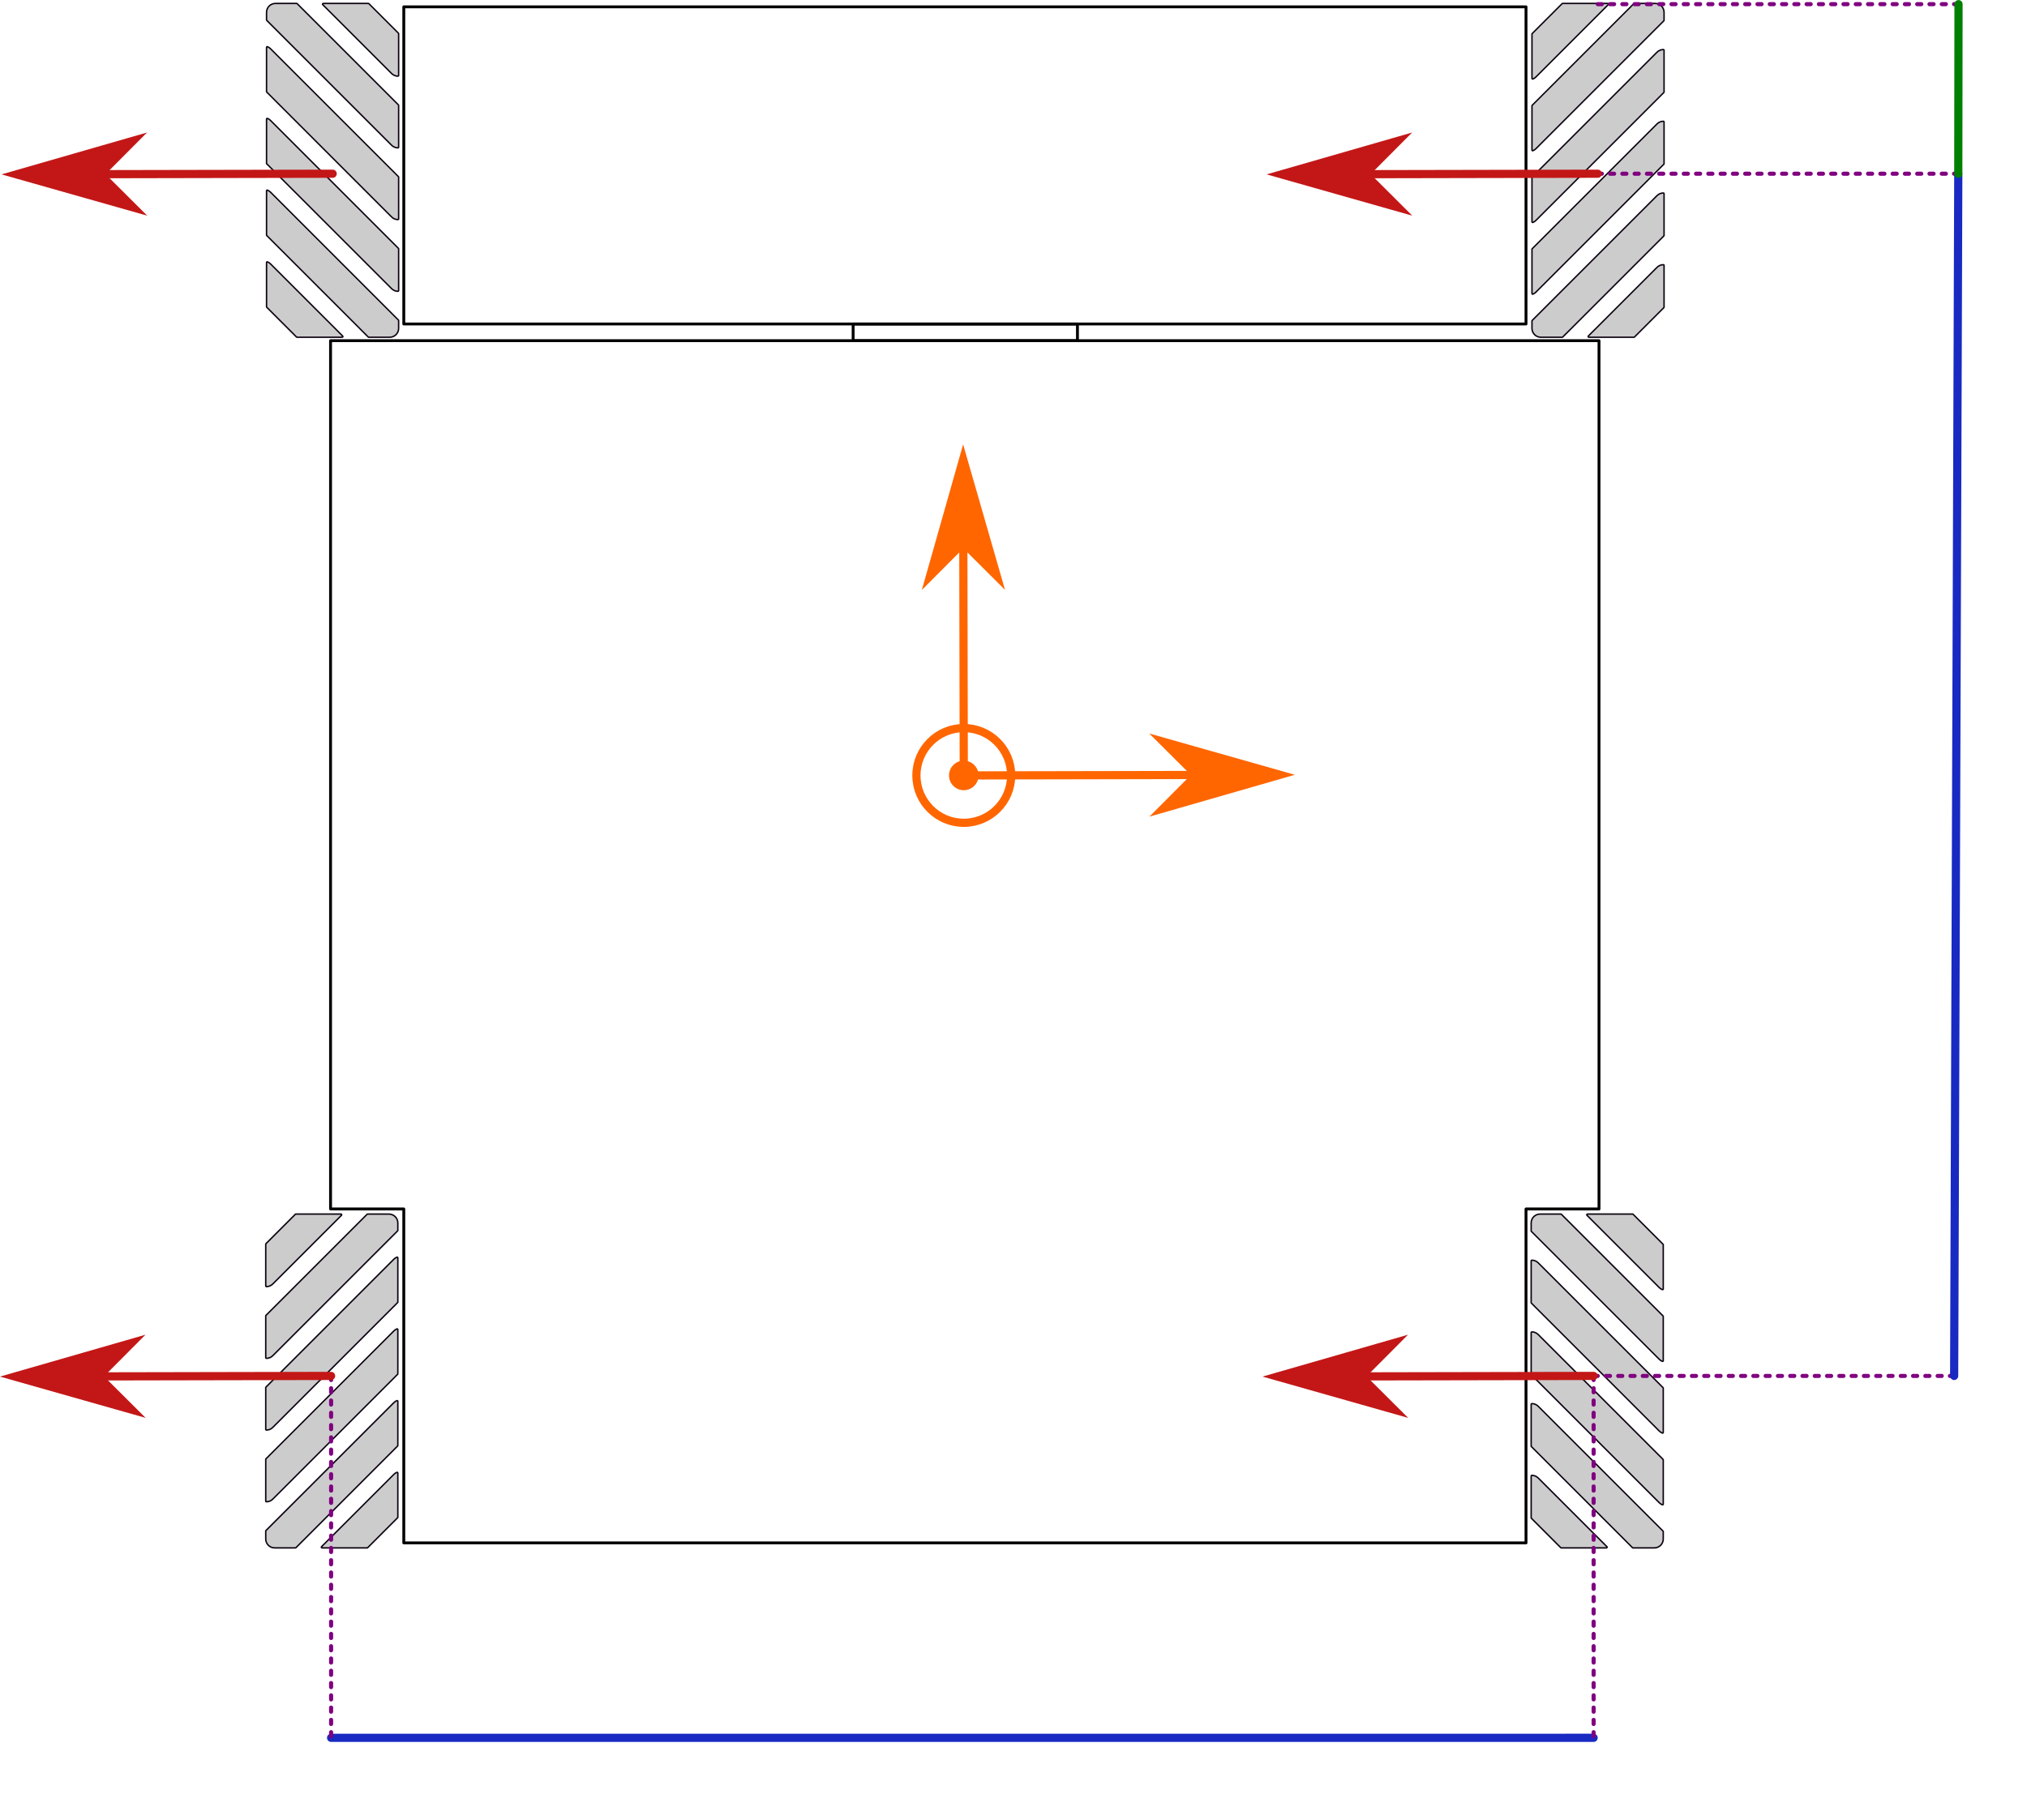
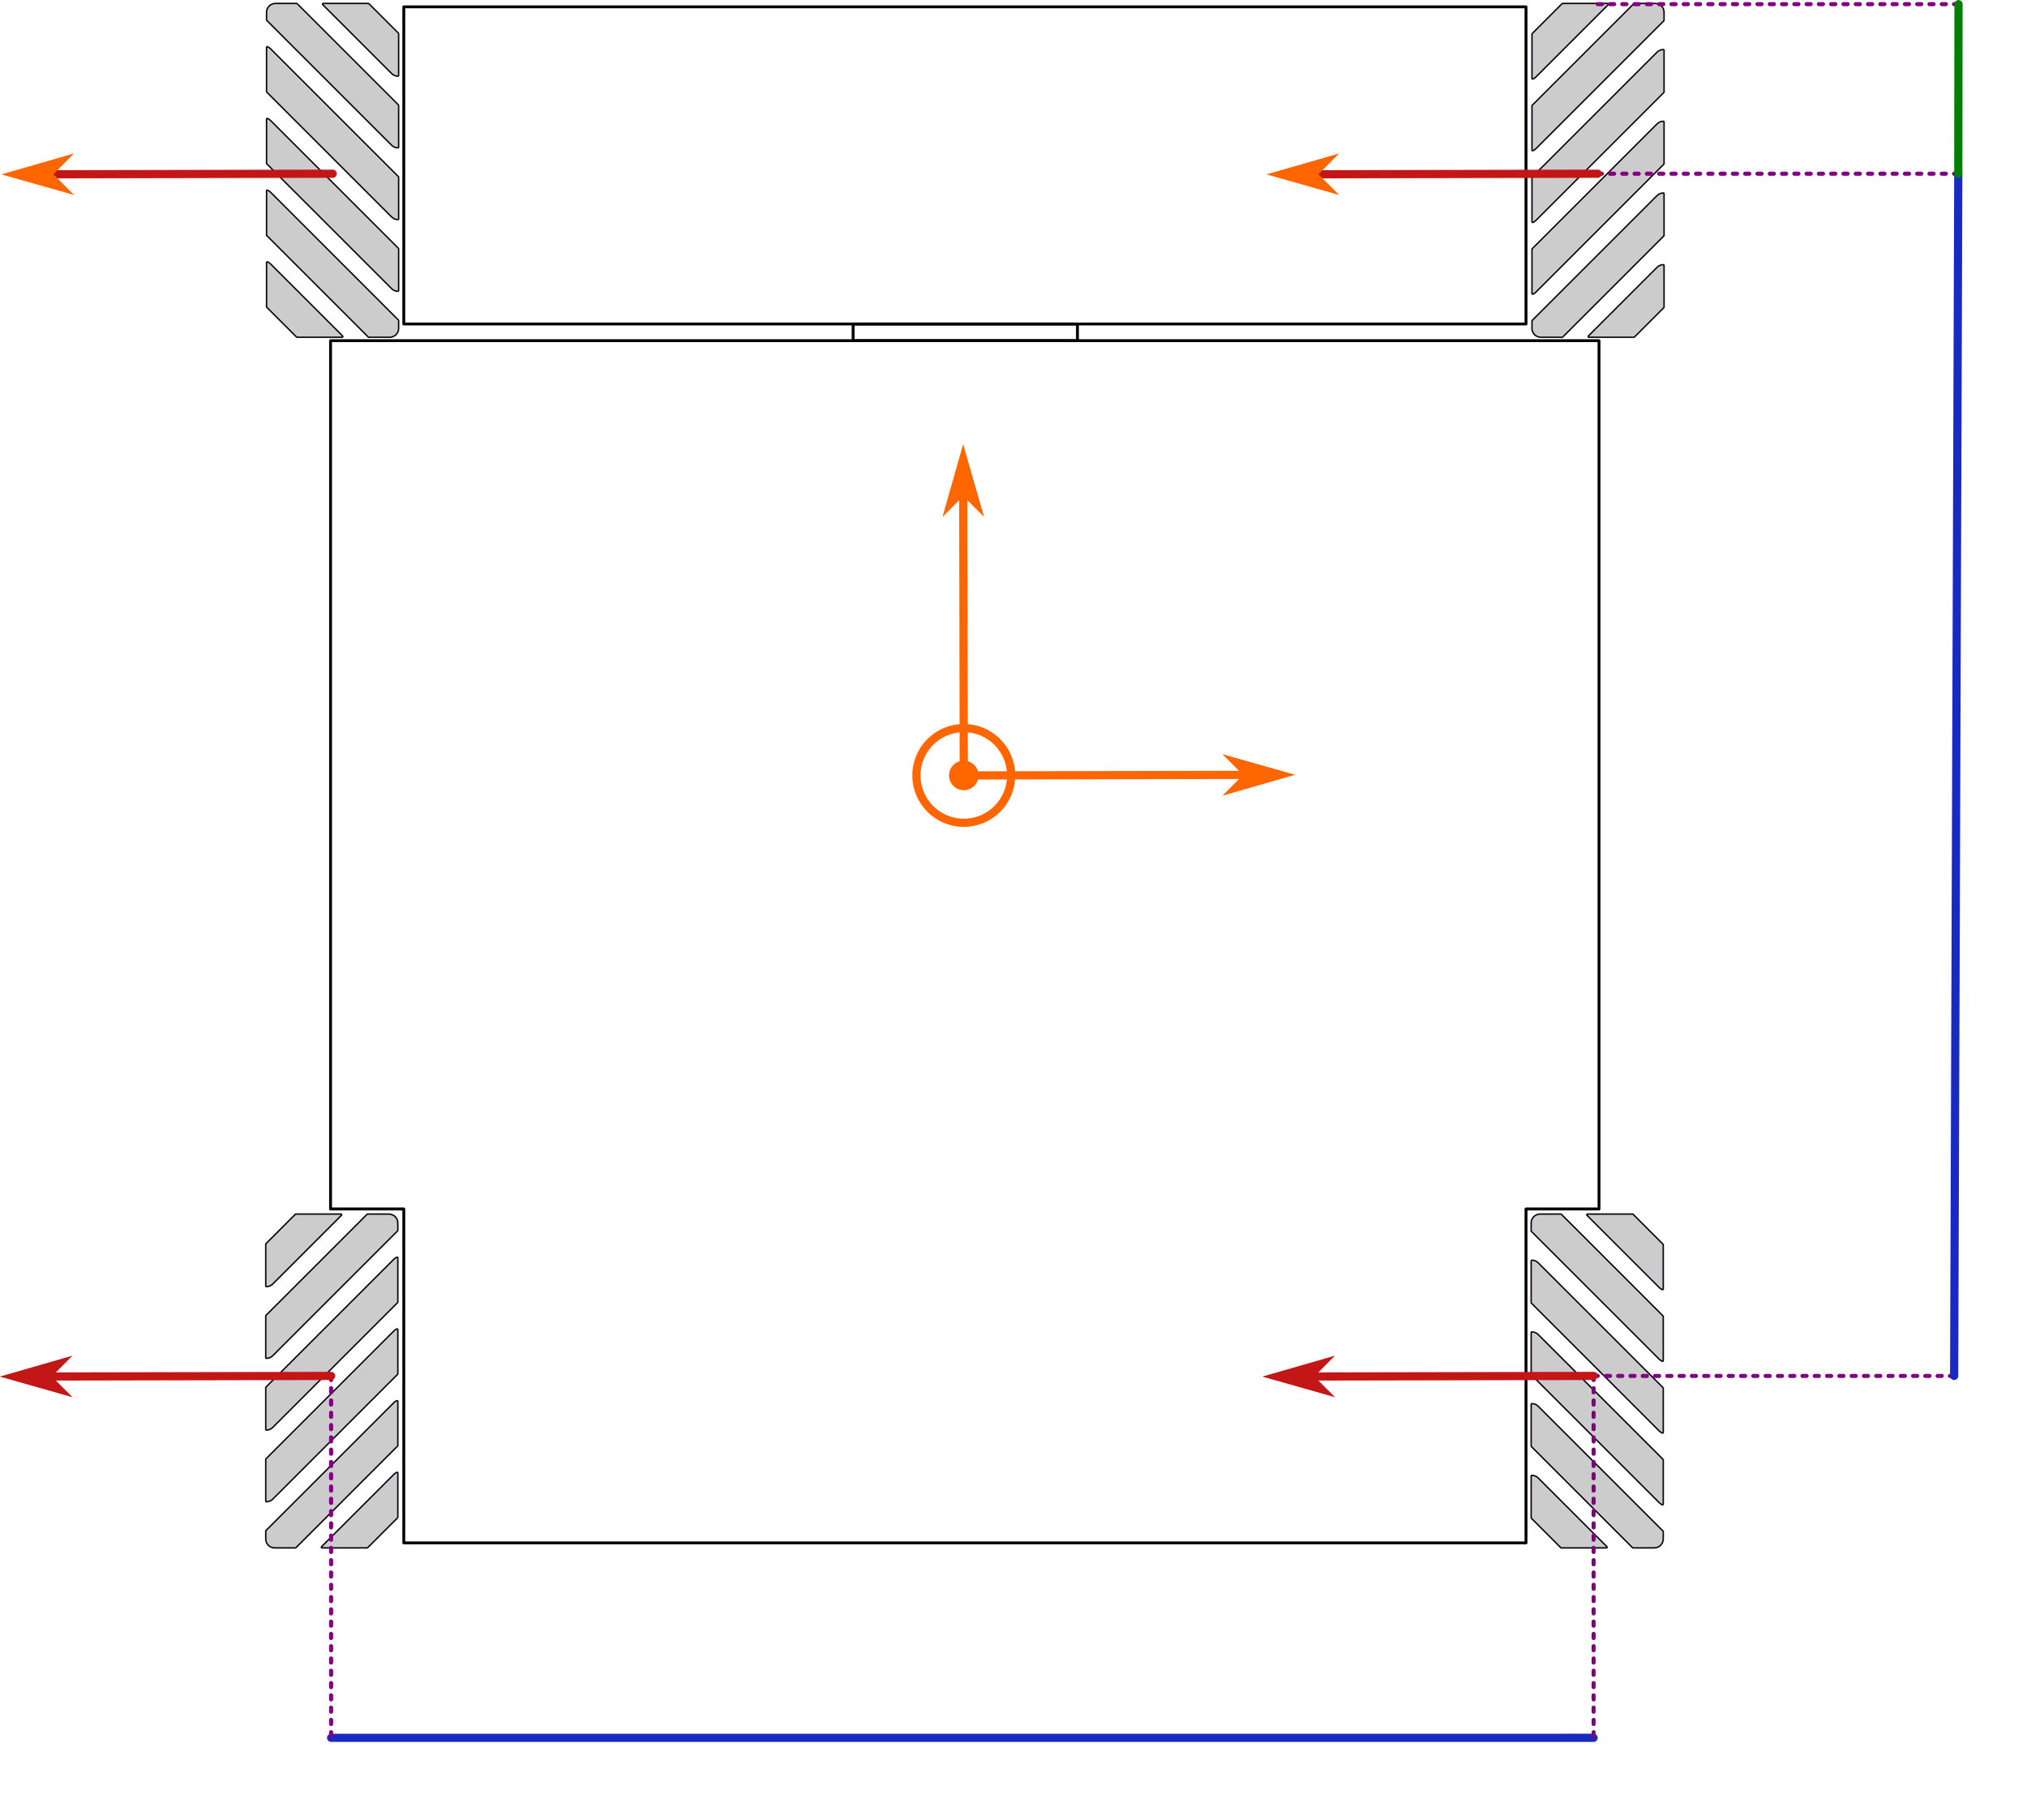
<svg xmlns="http://www.w3.org/2000/svg" version="1.1" id="svg2" xml:space="preserve" width="4949.628" height="4443.875" viewBox="0 0 4949.628 4443.875">
  <defs id="defs6">
+     <marker style="overflow:visible" id="marker5163" refX="0" refY="0" orient="auto">
+       <path transform="matrix(0.4,0,0,0.4,4,0)" style="fill:#ff6600;fill-opacity:1;fill-rule:evenodd;stroke:#ff6600;stroke-width:1pt;stroke-opacity:1" d="M 0,0 5,-5 -12.5,0 5,5 Z" id="path5161" />
+     </marker>
+     <marker style="overflow:visible" id="marker5039" refX="0" refY="0" orient="auto">
+       <path transform="matrix(0.4,0,0,0.4,4,0)" style="fill:#ff6600;fill-opacity:1;fill-rule:evenodd;stroke:#ff6600;stroke-width:1pt;stroke-opacity:1" d="M 0,0 5,-5 -12.5,0 5,5 Z" id="path5037" />
+     </marker>
+     <marker style="overflow:visible" id="marker4921" refX="0" refY="0" orient="auto">
+       <path transform="matrix(0.4,0,0,0.4,4,0)" style="fill:#c31717;fill-opacity:1;fill-rule:evenodd;stroke:#c31717;stroke-width:1pt;stroke-opacity:1" d="M 0,0 5,-5 -12.5,0 5,5 Z" id="path4919" />
+     </marker>
+     <marker style="overflow:visible" id="marker4809" refX="0" refY="0" orient="auto">
+       <path transform="matrix(0.4,0,0,0.4,4,0)" style="fill:#c31717;fill-opacity:1;fill-rule:evenodd;stroke:#c31717;stroke-width:1pt;stroke-opacity:1" d="M 0,0 5,-5 -12.5,0 5,5 Z" id="path4807" />
+     </marker>
    <marker orient="auto" refY="0" refX="0" id="DiamondLstart" style="overflow:visible">
      <path id="path29030" d="M 0,-7.071 -7.071,0 0,7.071 7.071,0 Z" style="fill:#ff0000;fill-opacity:1;fill-rule:evenodd;stroke:#c31717;stroke-width:1pt;stroke-opacity:1" transform="matrix(0.8,0,0,0.8,5.6,0)" />
    </marker>
    <marker orient="auto" refY="0" refX="0" id="marker32734" style="overflow:visible">
-       <path id="path32732" d="M 0,0 5,-5 -12.5,0 5,5 Z" style="fill:#ff0000;fill-opacity:1;fill-rule:evenodd;stroke:#c31717;stroke-width:1pt;stroke-opacity:1" transform="matrix(0.4,0,0,0.4,4,0)" />
+       <path id="path32732" d="M 0,0 5,-5 -12.5,0 5,5 Z" style="fill:#ff6600;fill-opacity:1;fill-rule:evenodd;stroke:#ff6600;stroke-width:1pt;stroke-opacity:1" transform="matrix(0.4,0,0,0.4,4,0)" />
    </marker>
    <marker orient="auto" refY="0" refX="0" id="marker32682" style="overflow:visible">
      <path id="path32680" d="M 0,0 5,-5 -12.5,0 5,5 Z" style="fill:#ff0000;fill-opacity:1;fill-rule:evenodd;stroke:#c31717;stroke-width:1pt;stroke-opacity:1" transform="matrix(0.8,0,0,0.8,10,0)" />
    </marker>
    <marker orient="auto" refY="0" refX="0" id="Arrow2Lend" style="overflow:visible">
      <path id="path28963" style="fill:#0d0211;fill-opacity:1;fill-rule:evenodd;stroke:#0d0211;stroke-width:0.625;stroke-linejoin:round;stroke-opacity:1" d="M 8.719,4.034 -2.207,0.016 8.719,-4.002 c -1.745,2.372 -1.735,5.617 -6e-7,8.035 z" transform="matrix(-1.1,0,0,-1.1,-1.1,0)" />
    </marker>
    <marker orient="auto" refY="0" refX="0" id="Arrow1Mstart" style="overflow:visible">
-       <path id="path28948" d="M 0,0 5,-5 -12.5,0 5,5 Z" style="fill:#0d0211;fill-opacity:1;fill-rule:evenodd;stroke:#0d0211;stroke-width:1pt;stroke-opacity:1" transform="matrix(0.4,0,0,0.4,4,0)" />
+       <path id="path28948" d="M 0,0 5,-5 -12.5,0 5,5 Z" style="fill:#ff6600;fill-opacity:1;fill-rule:evenodd;stroke:#ff6600;stroke-width:1pt;stroke-opacity:1" transform="matrix(0.4,0,0,0.4,4,0)" />
    </marker>
    <marker orient="auto" refY="0" refX="0" id="Arrow1Mend" style="overflow:visible">
      <path id="path28951" d="M 0,0 5,-5 -12.5,0 5,5 Z" style="fill:#0d0211;fill-opacity:1;fill-rule:evenodd;stroke:#0d0211;stroke-width:1pt;stroke-opacity:1" transform="matrix(-0.4,0,0,-0.4,-4,0)" />
    </marker>
    <marker orient="auto" refY="0" refX="0" id="Arrow1Lstart" style="overflow:visible">
      <path id="path28942" d="M 0,0 5,-5 -12.5,0 5,5 Z" style="fill:#c31717;fill-opacity:1;fill-rule:evenodd;stroke:#c31717;stroke-width:1pt;stroke-opacity:1" transform="matrix(0.8,0,0,0.8,10,0)" />
    </marker>
    <marker orient="auto" refY="0" refX="0" id="Arrow1Lstart-0" style="overflow:visible">
      <path id="path28942-9" d="M 0,0 5,-5 -12.5,0 5,5 Z" style="fill:#ff0000;fill-opacity:1;fill-rule:evenodd;stroke:#c31717;stroke-width:1pt;stroke-opacity:1" transform="matrix(0.8,0,0,0.8,10,0)" />
    </marker>
    <marker orient="auto" refY="0" refX="0" id="Arrow1Lstart-8" style="overflow:visible">
      <path id="path28942-3" d="M 0,0 5,-5 -12.5,0 5,5 Z" style="fill:#c31717;fill-opacity:1;fill-rule:evenodd;stroke:#c31717;stroke-width:1pt;stroke-opacity:1" transform="matrix(0.8,0,0,0.8,10,0)" />
    </marker>
    <marker orient="auto" refY="0" refX="0" id="Arrow1Lstart-3" style="overflow:visible">
      <path id="path28942-7" d="M 0,0 5,-5 -12.5,0 5,5 Z" style="fill:#c31717;fill-opacity:1;fill-rule:evenodd;stroke:#c31717;stroke-width:1pt;stroke-opacity:1" transform="matrix(0.8,0,0,0.8,10,0)" />
    </marker>
    <marker orient="auto" refY="0" refX="0" id="Arrow1Lstart-7" style="overflow:visible">
      <path id="path28942-1" d="M 0,0 5,-5 -12.5,0 5,5 Z" style="fill:#c31717;fill-opacity:1;fill-rule:evenodd;stroke:#c31717;stroke-width:1pt;stroke-opacity:1" transform="matrix(0.8,0,0,0.8,10,0)" />
    </marker>
    <marker orient="auto" refY="0" refX="0" id="Arrow1Lstart-3-6" style="overflow:visible">
      <path id="path28942-7-3" d="M 0,0 5,-5 -12.5,0 5,5 Z" style="fill:#ff6600;fill-opacity:1;fill-rule:evenodd;stroke:#ff6600;stroke-width:1pt;stroke-opacity:1" transform="matrix(0.8,0,0,0.8,10,0)" />
    </marker>
    <marker orient="auto" refY="0" refX="0" id="Arrow1Lstart-3-6-5" style="overflow:visible">
      <path id="path28942-7-3-4" d="M 0,0 5,-5 -12.5,0 5,5 Z" style="fill:#ff6600;fill-opacity:1;fill-rule:evenodd;stroke:#ff6600;stroke-width:1pt;stroke-opacity:1" transform="matrix(0.8,0,0,0.8,10,0)" />
    </marker>
  </defs>
  <g id="layer2" transform="translate(654.1356,-308.9513)">
    <rect style="opacity:1;fill:none;fill-opacity:0.995;stroke:#000000;stroke-width:7;stroke-linecap:round;stroke-linejoin:round;stroke-miterlimit:4;stroke-dasharray:none;stroke-dashoffset:0;stroke-opacity:1;paint-order:stroke fill markers" id="rect28754" width="2740.276" height="774.577" x="331.864" y="325.631" />
    <rect style="opacity:1;fill:none;fill-opacity:0.995;stroke:#000000;stroke-width:7;stroke-linecap:round;stroke-linejoin:round;stroke-miterlimit:4;stroke-dasharray:none;stroke-dashoffset:0;stroke-opacity:1;paint-order:stroke fill markers" id="rect28758" width="547.751" height="40.724" x="1429.088" y="1100.26" />
    <path style="opacity:1;fill:none;fill-opacity:0.995;stroke:#000000;stroke-width:7;stroke-linecap:round;stroke-linejoin:round;stroke-miterlimit:4;stroke-dasharray:none;stroke-dashoffset:0;stroke-opacity:1;paint-order:stroke fill markers" d="m 153.027,1140.984 v 2120.453 h 178.836 v 815.557 H 3072.141 v -815.557 h 178.244 V 1140.984 Z" id="rect28760" />
    <path style="opacity:1;fill:#cccccc;fill-opacity:1;stroke:#0d0211;stroke-width:7;stroke-linecap:round;stroke-linejoin:round;stroke-miterlimit:4;stroke-dasharray:none;stroke-dashoffset:0;stroke-opacity:1;paint-order:stroke fill markers" d="m 18.471,319.094 c -11.08,0 -20,8.92 -20,20 v 18.424 L 303.367,662.414 c 3.917,3.917 9.03,5.877 14.143,5.877 V 566.396 L 70.207,319.094 Z m 116.723,0 168.174,168.174 c 3.917,3.917 9.03,5.877 14.143,5.877 V 391.25 L 245.354,319.094 Z M -1.529,424.695 v 107.967 L 303.367,837.561 c 3.917,3.917 9.03,5.877 14.143,5.877 V 741.543 L 5.051,429.082 c -1.947,-1.947 -4.189,-3.408 -6.58,-4.387 z m 0,175.146 V 707.809 L 303.367,1012.705 c 3.917,3.917 9.03,5.877 14.143,5.877 V 916.688 L 5.051,604.229 c -1.947,-1.947 -4.189,-3.408 -6.58,-4.387 z m 0,175.145 V 882.955 L 246.361,1130.846 h 51.148 c 11.08,0 20,-8.92 20,-20 V 1091.834 L 5.051,779.375 c -1.947,-1.947 -4.189,-3.409 -6.58,-4.389 z m 0,175.146 v 107.967 l 72.746,72.746 H 181.377 L 5.051,954.52 c -1.947,-1.947 -4.189,-3.408 -6.58,-4.387 z" id="rect28788" />
    <path style="opacity:1;fill:#cccccc;fill-opacity:1;stroke:#0d0211;stroke-width:7;stroke-linecap:round;stroke-linejoin:round;stroke-miterlimit:4;stroke-dasharray:none;stroke-dashoffset:0;stroke-opacity:1;paint-order:stroke fill markers" d="m 3161.57,319.094 -73.117,73.117 v 107.969 c 2.39,-0.979 4.633,-2.442 6.58,-4.389 l 176.697,-176.697 z m 175.149,0 -248.266,248.264 v 107.969 c 2.39,-0.979 4.633,-2.442 6.58,-4.389 l 312.459,-312.457 v -19.387 c 0,-11.08 -8.92,-20 -20,-20 z m 70.773,112.637 c -5.112,0 -10.223,1.958 -14.141,5.875 L 3088.453,742.502 V 850.471 c 2.39,-0.979 4.633,-2.442 6.58,-4.389 L 3407.492,533.625 Z m 0,175.145 c -5.112,0 -10.223,1.96 -14.141,5.877 l -304.899,304.896 v 107.969 c 2.39,-0.979 4.633,-2.442 6.58,-4.389 l 312.459,-312.457 z m 0,175.146 c -5.112,0 -10.223,1.96 -14.141,5.877 l -304.899,304.896 v 18.051 c 0,11.08 8.92,20 20,20 h 52.109 l 246.93,-246.93 z m 0,175.146 c -5.112,0 -10.223,1.958 -14.141,5.875 l -167.803,167.803 h 110.16 l 71.783,-71.783 z" id="rect28788-4" />
    <path style="opacity:1;fill:#cccccc;fill-opacity:1;stroke:#0d0211;stroke-width:7;stroke-linecap:round;stroke-linejoin:round;stroke-miterlimit:4;stroke-dasharray:none;stroke-dashoffset:0;stroke-opacity:1;paint-order:stroke fill markers" d="m 68.297,3275.682 -71.785,71.785 v 101.893 c 5.113,5e-4 10.225,-1.957 14.143,-5.875 L 178.457,3275.682 Z m 175.145,0 -246.93,246.93 v 101.893 c 5.113,5e-4 10.225,-1.957 14.143,-5.875 L 315.553,3313.731 v -18.049 c 0,-11.08 -8.92,-20 -20,-20 z m 72.111,105.229 c -2.391,0.98 -4.635,2.441 -6.582,4.389 l -312.459,312.459 v 101.893 c 5.113,5e-4 10.225,-1.957 14.143,-5.875 L 315.553,3488.877 Z m 0,175.146 c -2.391,0.98 -4.635,2.441 -6.582,4.389 l -312.459,312.459 v 101.893 c 5.113,5e-4 10.225,-1.957 14.143,-5.875 L 315.553,3664.021 Z m 0,175.145 c -2.391,0.979 -4.635,2.441 -6.582,4.389 l -312.459,312.459 v 19.385 c 0,11.08 8.92,20 20,20 h 50.775 L 315.553,3839.168 Z m 0,175.147 c -2.391,0.98 -4.635,2.441 -6.582,4.389 l -176.697,176.697 h 110.16 l 73.119,-73.119 z" id="rect28788-7" />
    <path style="opacity:1;fill:#cccccc;fill-opacity:1;stroke:#0d0211;stroke-width:7;stroke-linecap:round;stroke-linejoin:round;stroke-miterlimit:4;stroke-dasharray:none;stroke-dashoffset:0;stroke-opacity:1;paint-order:stroke fill markers" d="m 3106.496,3275.682 c -11.08,0 -20,8.92 -20,20 v 19.385 l 312.459,312.459 c 1.947,1.947 4.19,3.407 6.58,4.387 v -107.967 l -248.264,-248.264 z m 115.762,0 176.697,176.699 c 1.947,1.947 4.19,3.407 6.58,4.387 v -107.967 l -73.119,-73.119 z m -135.762,112.637 v 101.894 l 312.459,312.459 c 1.947,1.947 4.19,3.407 6.58,4.387 v -107.967 l -304.897,-304.897 c -3.917,-3.917 -9.03,-5.877 -14.143,-5.877 z m 0,175.146 v 101.895 l 312.459,312.459 c 1.947,1.947 4.19,3.407 6.58,4.387 v -107.967 l -304.897,-304.897 c -3.917,-3.917 -9.03,-5.877 -14.143,-5.877 z m 0,175.147 v 101.893 l 246.93,246.93 h 52.109 c 11.08,0 20,-8.92 20,-20 v -18.049 l -304.897,-304.899 c -3.917,-3.917 -9.03,-5.875 -14.143,-5.875 z m 0,175.145 v 101.894 l 71.783,71.783 h 110.16 l -167.801,-167.801 c -3.917,-3.917 -9.03,-5.877 -14.143,-5.877 z" id="rect28788-4-6" />
    <flowRoot xml:space="preserve" id="flowRoot28856" style="font-style:normal;font-variant:normal;font-weight:normal;font-stretch:normal;font-size:40.001px;line-height:25px;font-family:'Noto Sans';-inkscape-font-specification:'Noto Sans, Normal';font-variant-ligatures:normal;font-variant-caps:normal;font-variant-numeric:normal;font-feature-settings:normal;text-align:start;letter-spacing:0px;word-spacing:0px;writing-mode:lr-tb;text-anchor:start;fill:#000000;fill-opacity:1;stroke:none;stroke-width:1px;stroke-linecap:butt;stroke-linejoin:miter;stroke-opacity:1" transform="matrix(10.4331,0,0,10.4331,-33032.896,-7794.656)">
      <flowRegion id="flowRegion28858" style="font-style:normal;font-variant:normal;font-weight:normal;font-stretch:normal;font-size:40.001px;font-family:'Noto Sans';-inkscape-font-specification:'Noto Sans, Normal';font-variant-ligatures:normal;font-variant-caps:normal;font-variant-numeric:normal;font-feature-settings:normal;text-align:start;writing-mode:lr-tb;text-anchor:start">
        <rect id="rect28860" width="406.828" height="196.922" x="3466.697" y="826.641" style="font-style:normal;font-variant:normal;font-weight:normal;font-stretch:normal;font-size:40.001px;font-family:'Noto Sans';-inkscape-font-specification:'Noto Sans, Normal';font-variant-ligatures:normal;font-variant-caps:normal;font-variant-numeric:normal;font-feature-settings:normal;text-align:start;writing-mode:lr-tb;text-anchor:start" />
      </flowRegion>
      <flowPara id="flowPara28862" style="font-style:normal;font-variant:normal;font-weight:normal;font-stretch:normal;font-size:40.001px;font-family:'Noto Sans';-inkscape-font-specification:'Noto Sans, Normal';font-variant-ligatures:normal;font-variant-caps:normal;font-variant-numeric:normal;font-feature-settings:normal;text-align:start;writing-mode:lr-tb;text-anchor:start">1</flowPara>
    </flowRoot>
    <flowRoot xml:space="preserve" id="flowRoot28856-4" style="font-style:normal;font-variant:normal;font-weight:normal;font-stretch:normal;font-size:40.001px;line-height:25px;font-family:'Noto Sans';-inkscape-font-specification:'Noto Sans, Normal';font-variant-ligatures:normal;font-variant-caps:normal;font-variant-numeric:normal;font-feature-settings:normal;text-align:start;letter-spacing:0px;word-spacing:0px;writing-mode:lr-tb;text-anchor:start;fill:#000000;fill-opacity:1;stroke:none;stroke-width:1px;stroke-linecap:butt;stroke-linejoin:miter;stroke-opacity:1" transform="matrix(10.4331,0,0,10.4331,-36122.534,-7787.763)">
      <flowRegion id="flowRegion28858-6" style="font-style:normal;font-variant:normal;font-weight:normal;font-stretch:normal;font-size:40.001px;font-family:'Noto Sans';-inkscape-font-specification:'Noto Sans, Normal';font-variant-ligatures:normal;font-variant-caps:normal;font-variant-numeric:normal;font-feature-settings:normal;text-align:start;writing-mode:lr-tb;text-anchor:start">
        <rect id="rect28860-2" width="406.828" height="196.922" x="3466.697" y="826.641" style="font-style:normal;font-variant:normal;font-weight:normal;font-stretch:normal;font-size:40.001px;font-family:'Noto Sans';-inkscape-font-specification:'Noto Sans, Normal';font-variant-ligatures:normal;font-variant-caps:normal;font-variant-numeric:normal;font-feature-settings:normal;text-align:start;writing-mode:lr-tb;text-anchor:start" />
      </flowRegion>
      <flowPara id="flowPara28862-5" style="font-style:normal;font-variant:normal;font-weight:normal;font-stretch:normal;font-size:40.001px;font-family:'Noto Sans';-inkscape-font-specification:'Noto Sans, Normal';font-variant-ligatures:normal;font-variant-caps:normal;font-variant-numeric:normal;font-feature-settings:normal;text-align:start;writing-mode:lr-tb;text-anchor:start">2</flowPara>
    </flowRoot>
    <path style="opacity:1;fill:none;fill-opacity:1;stroke:#182ac2;stroke-width:20;stroke-linecap:round;stroke-linejoin:round;stroke-miterlimit:4;stroke-dasharray:none;stroke-dashoffset:0;stroke-opacity:1;paint-order:stroke fill markers" d="m 154.365,4553.015 3082.888,-0.019" id="path33169" />
    <flowRoot xml:space="preserve" id="flowRoot28856-4-9" style="font-style:normal;font-variant:normal;font-weight:normal;font-stretch:normal;font-size:40.001px;line-height:25px;font-family:'Noto Sans';-inkscape-font-specification:'Noto Sans, Normal';font-variant-ligatures:normal;font-variant-caps:normal;font-variant-numeric:normal;font-feature-settings:normal;text-align:start;letter-spacing:0px;word-spacing:0px;writing-mode:lr-tb;text-anchor:start;fill:#000000;fill-opacity:1;stroke:none;stroke-width:1px;stroke-linecap:butt;stroke-linejoin:miter;stroke-opacity:1" transform="matrix(10.4331,0,0,10.4331,-36120.282,-4840.446)">
      <flowRegion id="flowRegion28858-6-9" style="font-style:normal;font-variant:normal;font-weight:normal;font-stretch:normal;font-size:40.001px;font-family:'Noto Sans';-inkscape-font-specification:'Noto Sans, Normal';font-variant-ligatures:normal;font-variant-caps:normal;font-variant-numeric:normal;font-feature-settings:normal;text-align:start;writing-mode:lr-tb;text-anchor:start">
        <rect id="rect28860-2-0" width="406.828" height="196.922" x="3466.697" y="826.641" style="font-style:normal;font-variant:normal;font-weight:normal;font-stretch:normal;font-size:40.001px;font-family:'Noto Sans';-inkscape-font-specification:'Noto Sans, Normal';font-variant-ligatures:normal;font-variant-caps:normal;font-variant-numeric:normal;font-feature-settings:normal;text-align:start;writing-mode:lr-tb;text-anchor:start" />
      </flowRegion>
      <flowPara id="flowPara28862-5-8" style="font-style:normal;font-variant:normal;font-weight:normal;font-stretch:normal;font-size:40.001px;font-family:'Noto Sans';-inkscape-font-specification:'Noto Sans, Normal';font-variant-ligatures:normal;font-variant-caps:normal;font-variant-numeric:normal;font-feature-settings:normal;text-align:start;writing-mode:lr-tb;text-anchor:start">3</flowPara>
    </flowRoot>
    <flowRoot xml:space="preserve" id="flowRoot28856-4-9-0" style="font-style:normal;font-variant:normal;font-weight:normal;font-stretch:normal;font-size:40.001px;line-height:25px;font-family:'Noto Sans';-inkscape-font-specification:'Noto Sans, Normal';font-variant-ligatures:normal;font-variant-caps:normal;font-variant-numeric:normal;font-feature-settings:normal;text-align:start;letter-spacing:0px;word-spacing:0px;writing-mode:lr-tb;text-anchor:start;fill:#000000;fill-opacity:1;stroke:none;stroke-width:1px;stroke-linecap:butt;stroke-linejoin:miter;stroke-opacity:1" transform="matrix(10.4331,0,0,10.4331,-33039.307,-4833.828)">
      <flowRegion id="flowRegion28858-6-9-3" style="font-style:normal;font-variant:normal;font-weight:normal;font-stretch:normal;font-size:40.001px;font-family:'Noto Sans';-inkscape-font-specification:'Noto Sans, Normal';font-variant-ligatures:normal;font-variant-caps:normal;font-variant-numeric:normal;font-feature-settings:normal;text-align:start;writing-mode:lr-tb;text-anchor:start">
        <rect id="rect28860-2-0-9" width="406.828" height="196.922" x="3466.697" y="826.641" style="font-style:normal;font-variant:normal;font-weight:normal;font-stretch:normal;font-size:40.001px;font-family:'Noto Sans';-inkscape-font-specification:'Noto Sans, Normal';font-variant-ligatures:normal;font-variant-caps:normal;font-variant-numeric:normal;font-feature-settings:normal;text-align:start;writing-mode:lr-tb;text-anchor:start" />
      </flowRegion>
      <flowPara id="flowPara28862-5-8-1" style="font-style:normal;font-variant:normal;font-weight:normal;font-stretch:normal;font-size:40.001px;font-family:'Noto Sans';-inkscape-font-specification:'Noto Sans, Normal';font-variant-ligatures:normal;font-variant-caps:normal;font-variant-numeric:normal;font-feature-settings:normal;text-align:start;writing-mode:lr-tb;text-anchor:start">4</flowPara>
    </flowRoot>
    <path style="opacity:1;fill:#000000;fill-opacity:1;stroke:#800080;stroke-width:10;stroke-linecap:round;stroke-linejoin:round;stroke-miterlimit:4;stroke-dasharray:10, 20;stroke-dashoffset:0;stroke-opacity:1;paint-order:stroke fill markers" d="m 154.365,3669.216 v 883.799" id="path33213" />
    <path style="opacity:1;fill:#000000;fill-opacity:1;stroke:#800080;stroke-width:10;stroke-linecap:round;stroke-linejoin:round;stroke-miterlimit:4;stroke-dasharray:10, 20;stroke-dashoffset:0;stroke-opacity:1;paint-order:stroke fill markers" d="m 3237.252,3669.216 v 883.78" id="path33215" />
    <flowRoot transform="matrix(7.096792,0,0,7.096792,-15953.444,1190.278)" style="font-style:normal;font-weight:normal;font-size:40px;line-height:25px;font-family:sans-serif;letter-spacing:0px;word-spacing:0px;fill:#0000ff;fill-opacity:1;stroke:none;stroke-width:1px;stroke-linecap:butt;stroke-linejoin:miter;stroke-opacity:1" id="flowRoot31849-2-1" xml:space="preserve">
      <flowRegion style="fill:#0000ff" id="flowRegion31851-0-6">
        <rect style="fill:#0000ff" y="478.781" x="2470.184" height="70.329" width="266.17" id="rect31853-2-6" />
      </flowRegion>
      <flowPara style="font-style:italic;font-variant:normal;font-weight:normal;font-stretch:normal;font-size:33px;font-family:'Noto Sans';-inkscape-font-specification:'Noto Sans, Italic';font-variant-ligatures:normal;font-variant-caps:normal;font-variant-numeric:normal;font-feature-settings:normal;text-align:start;writing-mode:lr-tb;text-anchor:start;fill:#0000ff" id="flowPara31855-1-2">a</flowPara>
    </flowRoot>
    <path style="opacity:1;fill:#000000;fill-opacity:1;stroke:#800080;stroke-width:10;stroke-linecap:round;stroke-linejoin:round;stroke-miterlimit:4;stroke-dasharray:10, 20;stroke-dashoffset:0;stroke-opacity:1;paint-order:stroke fill markers" d="M 3247.344,733.205 H 4131.143" id="path33213-6" />
    <path style="opacity:1;fill:#000000;fill-opacity:1;stroke:#800080;stroke-width:10;stroke-linecap:round;stroke-linejoin:round;stroke-miterlimit:4;stroke-dasharray:10, 20;stroke-dashoffset:0;stroke-opacity:1;paint-order:stroke fill markers" d="m 3237.252,3669.216 h 883.799" id="path33213-6-8" />
    <path style="opacity:1;fill:none;fill-opacity:1;stroke:#182ac2;stroke-width:20;stroke-linecap:round;stroke-linejoin:round;stroke-miterlimit:4;stroke-dasharray:none;stroke-dashoffset:0;stroke-opacity:1;paint-order:stroke fill markers" d="M 4127.7,733.205 4117.597,3669.216" id="path33169-9" />
    <g id="g31883" style="stroke-width:20;stroke-miterlimit:4;stroke-dasharray:none">
-       <path id="path28940" d="m 2477.671,734.736 769.673,-1.53" style="opacity:1;fill:none;fill-opacity:1;stroke:#c31717;stroke-width:20;stroke-linecap:round;stroke-linejoin:round;stroke-miterlimit:4;stroke-dasharray:none;stroke-dashoffset:0;stroke-opacity:1;marker-start:url(#Arrow1Lstart);paint-order:stroke fill markers" />
+       <path id="path28940" d="m 2477.671,734.736 769.673,-1.53" style="opacity:1;fill:none;fill-opacity:1;stroke:#c31717;stroke-width:20;stroke-linecap:round;stroke-linejoin:round;stroke-miterlimit:4;stroke-dasharray:none;stroke-dashoffset:0;stroke-opacity:1;marker-start:url(#marker32734);paint-order:stroke fill markers" />
      <flowRoot transform="matrix(7.096792,0,0,7.096792,-15036.919,-2978.561)" style="font-style:normal;font-weight:normal;font-size:40px;line-height:25px;font-family:sans-serif;letter-spacing:0px;word-spacing:0px;fill:#ff0000;fill-opacity:1;stroke:none;stroke-width:2.818;stroke-linecap:butt;stroke-linejoin:miter;stroke-miterlimit:4;stroke-dasharray:none;stroke-opacity:1" id="flowRoot31849" xml:space="preserve">
        <flowRegion style="fill:#ff0000;stroke-width:2.818;stroke-miterlimit:4;stroke-dasharray:none" id="flowRegion31851">
          <rect style="fill:#ff0000;stroke-width:2.818;stroke-miterlimit:4;stroke-dasharray:none" y="478.781" x="2470.184" height="70.329" width="266.17" id="rect31853" />
        </flowRegion>
        <flowPara style="font-style:italic;font-variant:normal;font-weight:normal;font-stretch:normal;font-size:33px;font-family:'Noto Sans';-inkscape-font-specification:'Noto Sans, Italic';font-variant-ligatures:normal;font-variant-caps:normal;font-variant-numeric:normal;font-feature-settings:normal;text-align:start;writing-mode:lr-tb;text-anchor:start;fill:#ff0000;stroke-width:2.818;stroke-miterlimit:4;stroke-dasharray:none" id="flowPara31855">ω<flowSpan id="flowSpan31857" style="font-style:italic;font-variant:normal;font-weight:normal;font-stretch:normal;font-size:33px;font-family:'Noto Sans';-inkscape-font-specification:'Noto Sans, Italic';font-variant-ligatures:normal;font-variant-caps:normal;font-variant-numeric:normal;font-feature-settings:normal;text-align:start;writing-mode:lr-tb;baseline-shift:sub;text-anchor:start;fill:#ff0000;stroke-width:2.818;stroke-miterlimit:4;stroke-dasharray:none">1</flowSpan>
        </flowPara>
      </flowRoot>
    </g>
    <g transform="translate(-3089.154)" id="g31883-7">
-       <path id="path28940-9" d="m 2477.671,734.736 769.673,-1.53" style="opacity:1;fill:none;fill-opacity:1;stroke:#c31717;stroke-width:20;stroke-linecap:round;stroke-linejoin:round;stroke-miterlimit:4;stroke-dasharray:none;stroke-dashoffset:0;stroke-opacity:1;marker-start:url(#Arrow1Lstart-8);paint-order:stroke fill markers" />
+       <path id="path28940-9" d="m 2477.671,734.736 769.673,-1.53" style="opacity:1;fill:none;fill-opacity:1;stroke:#c31717;stroke-width:20;stroke-linecap:round;stroke-linejoin:round;stroke-miterlimit:4;stroke-dasharray:none;stroke-dashoffset:0;stroke-opacity:1;marker-start:url(#Arrow1Mstart);paint-order:stroke fill markers" />
      <flowRoot transform="matrix(7.096792,0,0,7.096792,-15036.919,-3013.184)" style="font-style:normal;font-weight:normal;font-size:40px;line-height:25px;font-family:sans-serif;letter-spacing:0px;word-spacing:0px;fill:#ff0000;fill-opacity:1;stroke:none;stroke-width:1px;stroke-linecap:butt;stroke-linejoin:miter;stroke-opacity:1" id="flowRoot31849-3" xml:space="preserve">
        <flowRegion style="fill:#ff0000" id="flowRegion31851-7">
          <rect style="fill:#ff0000" y="478.781" x="2470.184" height="70.329" width="266.17" id="rect31853-8" />
        </flowRegion>
        <flowPara style="font-style:italic;font-variant:normal;font-weight:normal;font-stretch:normal;font-size:33px;font-family:'Noto Sans';-inkscape-font-specification:'Noto Sans, Italic';font-variant-ligatures:normal;font-variant-caps:normal;font-variant-numeric:normal;font-feature-settings:normal;text-align:start;writing-mode:lr-tb;text-anchor:start;fill:#ff0000" id="flowPara31855-7">ω<flowSpan id="flowSpan31857-4" style="font-style:italic;font-variant:normal;font-weight:normal;font-stretch:normal;font-size:33px;font-family:'Noto Sans';-inkscape-font-specification:'Noto Sans, Italic';font-variant-ligatures:normal;font-variant-caps:normal;font-variant-numeric:normal;font-feature-settings:normal;text-align:start;writing-mode:lr-tb;baseline-shift:sub;text-anchor:start;fill:#ff0000">2</flowSpan>
        </flowPara>
      </flowRoot>
    </g>
    <g transform="translate(-3092.979,2936.011)" id="g31883-1">
-       <path id="path28940-2" d="m 2477.671,734.736 769.673,-1.53" style="opacity:1;fill:none;fill-opacity:1;stroke:#c31717;stroke-width:20;stroke-linecap:round;stroke-linejoin:round;stroke-miterlimit:4;stroke-dasharray:none;stroke-dashoffset:0;stroke-opacity:1;marker-start:url(#Arrow1Lstart-3);paint-order:stroke fill markers" />
+       <path id="path28940-2" d="m 2477.671,734.736 769.673,-1.53" style="opacity:1;fill:none;fill-opacity:1;stroke:#c31717;stroke-width:20;stroke-linecap:round;stroke-linejoin:round;stroke-miterlimit:4;stroke-dasharray:none;stroke-dashoffset:0;stroke-opacity:1;marker-start:url(#marker4809);paint-order:stroke fill markers" />
      <flowRoot transform="matrix(7.096792,0,0,7.096792,-15036.919,-3000.2)" style="font-style:normal;font-weight:normal;font-size:40px;line-height:25px;font-family:sans-serif;letter-spacing:0px;word-spacing:0px;fill:#ff0000;fill-opacity:1;stroke:none;stroke-width:1px;stroke-linecap:butt;stroke-linejoin:miter;stroke-opacity:1" id="flowRoot31849-2" xml:space="preserve">
        <flowRegion style="fill:#ff0000" id="flowRegion31851-0">
          <rect style="fill:#ff0000" y="478.781" x="2470.184" height="70.329" width="266.17" id="rect31853-2" />
        </flowRegion>
        <flowPara style="font-style:italic;font-variant:normal;font-weight:normal;font-stretch:normal;font-size:33px;font-family:'Noto Sans';-inkscape-font-specification:'Noto Sans, Italic';font-variant-ligatures:normal;font-variant-caps:normal;font-variant-numeric:normal;font-feature-settings:normal;text-align:start;writing-mode:lr-tb;text-anchor:start;fill:#ff0000" id="flowPara31855-1">ω<flowSpan id="flowSpan31857-7" style="font-style:italic;font-variant:normal;font-weight:normal;font-stretch:normal;font-size:33px;font-family:'Noto Sans';-inkscape-font-specification:'Noto Sans, Italic';font-variant-ligatures:normal;font-variant-caps:normal;font-variant-numeric:normal;font-feature-settings:normal;text-align:start;writing-mode:lr-tb;baseline-shift:sub;text-anchor:start;fill:#ff0000">3</flowSpan>
        </flowPara>
      </flowRoot>
    </g>
    <g transform="translate(-10.08138,2936.011)" id="g31883-11">
-       <path id="path28940-7" d="m 2477.671,734.736 769.673,-1.53" style="opacity:1;fill:none;fill-opacity:1;stroke:#c31717;stroke-width:20;stroke-linecap:round;stroke-linejoin:round;stroke-miterlimit:4;stroke-dasharray:none;stroke-dashoffset:0;stroke-opacity:1;marker-start:url(#Arrow1Lstart-7);paint-order:stroke fill markers" />
+       <path id="path28940-7" d="m 2477.671,734.736 769.673,-1.53" style="opacity:1;fill:none;fill-opacity:1;stroke:#c31717;stroke-width:20;stroke-linecap:round;stroke-linejoin:round;stroke-miterlimit:4;stroke-dasharray:none;stroke-dashoffset:0;stroke-opacity:1;marker-start:url(#marker4921);paint-order:stroke fill markers" />
      <flowRoot transform="matrix(7.096792,0,0,7.096792,-15036.919,-2995.872)" style="font-style:normal;font-weight:normal;font-size:40px;line-height:25px;font-family:sans-serif;letter-spacing:0px;word-spacing:0px;fill:#ff0000;fill-opacity:1;stroke:none;stroke-width:1px;stroke-linecap:butt;stroke-linejoin:miter;stroke-opacity:1" id="flowRoot31849-0" xml:space="preserve">
        <flowRegion style="fill:#ff0000" id="flowRegion31851-4">
          <rect style="fill:#ff0000" y="478.781" x="2470.184" height="70.329" width="266.17" id="rect31853-0" />
        </flowRegion>
        <flowPara style="font-style:italic;font-variant:normal;font-weight:normal;font-stretch:normal;font-size:33px;font-family:'Noto Sans';-inkscape-font-specification:'Noto Sans, Italic';font-variant-ligatures:normal;font-variant-caps:normal;font-variant-numeric:normal;font-feature-settings:normal;text-align:start;writing-mode:lr-tb;text-anchor:start;fill:#ff0000" id="flowPara31855-8">ω<flowSpan id="flowSpan31857-5" style="font-style:italic;font-variant:normal;font-weight:normal;font-stretch:normal;font-size:33px;font-family:'Noto Sans';-inkscape-font-specification:'Noto Sans, Italic';font-variant-ligatures:normal;font-variant-caps:normal;font-variant-numeric:normal;font-feature-settings:normal;text-align:start;writing-mode:lr-tb;baseline-shift:sub;text-anchor:start;fill:#ff0000">4</flowSpan>
        </flowPara>
      </flowRoot>
    </g>
    <flowRoot transform="matrix(7.096792,0,0,7.096792,-13358.96,-1320.516)" style="font-style:normal;font-weight:normal;font-size:40px;line-height:25px;font-family:sans-serif;letter-spacing:0px;word-spacing:0px;fill:#0000ff;fill-opacity:1;stroke:none;stroke-width:1px;stroke-linecap:butt;stroke-linejoin:miter;stroke-opacity:1" id="flowRoot31849-2-1-0" xml:space="preserve">
      <flowRegion style="fill:#0000ff" id="flowRegion31851-0-6-8">
        <rect style="fill:#0000ff" y="478.781" x="2470.184" height="70.329" width="266.17" id="rect31853-2-6-1" />
      </flowRegion>
      <flowPara style="font-style:italic;font-variant:normal;font-weight:normal;font-stretch:normal;font-size:33px;font-family:'Noto Sans';-inkscape-font-specification:'Noto Sans, Italic';font-variant-ligatures:normal;font-variant-caps:normal;font-variant-numeric:normal;font-feature-settings:normal;text-align:start;writing-mode:lr-tb;text-anchor:start;fill:#0000ff" id="flowPara31855-1-2-0">b</flowPara>
    </flowRoot>
    <g transform="rotate(90,1738.566,693.9235)" id="g31883-1-7" style="fill:#d45500">
-       <path id="path28940-2-9" d="m 2477.671,734.736 769.673,-1.53" style="opacity:1;fill:none;fill-opacity:1;stroke:#ff6600;stroke-width:20;stroke-linecap:round;stroke-linejoin:round;stroke-miterlimit:4;stroke-dasharray:none;stroke-dashoffset:0;stroke-opacity:1;marker-start:url(#Arrow1Lstart-3-6);paint-order:stroke fill markers" />
+       <path id="path28940-2-9" d="m 2477.671,734.736 769.673,-1.53" style="opacity:1;fill:none;fill-opacity:1;stroke:#ff6600;stroke-width:20;stroke-linecap:round;stroke-linejoin:round;stroke-miterlimit:4;stroke-dasharray:none;stroke-dashoffset:0;stroke-opacity:1;marker-start:url(#marker5039);paint-order:stroke fill markers" />
    </g>
    <flowRoot transform="matrix(7.096792,0,0,7.096792,-15199.636,-1490.873)" style="font-style:normal;font-weight:normal;font-size:40px;line-height:25px;font-family:sans-serif;letter-spacing:0px;word-spacing:0px;fill:#ff6600;fill-opacity:1;stroke:none;stroke-width:1px;stroke-linecap:butt;stroke-linejoin:miter;stroke-opacity:1" id="flowRoot31849-2-7" xml:space="preserve">
      <flowRegion style="fill:#ff6600;fill-opacity:1" id="flowRegion31851-0-4">
        <rect style="fill:#ff6600;fill-opacity:1" y="478.781" x="2470.184" height="70.329" width="266.17" id="rect31853-2-9" />
      </flowRegion>
      <flowPara style="font-style:italic;font-variant:normal;font-weight:normal;font-stretch:normal;font-size:33px;font-family:'Noto Sans';-inkscape-font-specification:'Noto Sans, Italic';font-variant-ligatures:normal;font-variant-caps:normal;font-variant-numeric:normal;font-feature-settings:normal;text-align:start;writing-mode:lr-tb;text-anchor:start;fill:#ff6600;fill-opacity:1" id="flowPara31855-1-1">v<flowSpan id="flowSpan31857-7-7" style="font-style:italic;font-variant:normal;font-weight:normal;font-stretch:normal;font-size:33px;font-family:'Noto Sans';-inkscape-font-specification:'Noto Sans, Italic';font-variant-ligatures:normal;font-variant-caps:normal;font-variant-numeric:normal;font-feature-settings:normal;text-align:start;writing-mode:lr-tb;baseline-shift:sub;text-anchor:start;fill:#ff6600;fill-opacity:1">x</flowSpan>
      </flowPara>
    </flowRoot>
    <flowRoot transform="matrix(7.096792,0,0,7.096792,-15755.811,-2067.78)" style="font-style:normal;font-weight:normal;font-size:40px;line-height:25px;font-family:sans-serif;letter-spacing:0px;word-spacing:0px;fill:#ff6600;fill-opacity:1;stroke:none;stroke-width:1px;stroke-linecap:butt;stroke-linejoin:miter;stroke-opacity:1" id="flowRoot31849-2-7-8" xml:space="preserve">
      <flowRegion style="fill:#ff6600;fill-opacity:1" id="flowRegion31851-0-4-5">
        <rect style="fill:#ff6600;fill-opacity:1" y="478.781" x="2470.184" height="70.329" width="266.17" id="rect31853-2-9-3" />
      </flowRegion>
      <flowPara style="font-style:italic;font-variant:normal;font-weight:normal;font-stretch:normal;font-size:33px;font-family:'Noto Sans';-inkscape-font-specification:'Noto Sans, Italic';font-variant-ligatures:normal;font-variant-caps:normal;font-variant-numeric:normal;font-feature-settings:normal;text-align:start;writing-mode:lr-tb;text-anchor:start;fill:#ff6600;fill-opacity:1" id="flowPara31855-1-1-9">v<flowSpan id="flowSpan31857-7-7-4" style="font-style:italic;font-variant:normal;font-weight:normal;font-stretch:normal;font-size:33px;font-family:'Noto Sans';-inkscape-font-specification:'Noto Sans, Italic';font-variant-ligatures:normal;font-variant-caps:normal;font-variant-numeric:normal;font-feature-settings:normal;text-align:start;writing-mode:lr-tb;baseline-shift:sub;text-anchor:start;fill:#ff6600;fill-opacity:1">y</flowSpan>
      </flowPara>
    </flowRoot>
    <g transform="rotate(180,2473.314,1467.953)" id="g31883-1-7-1" style="fill:#d45500">
-       <path id="path28940-2-9-5" d="m 2477.671,734.736 769.673,-1.53" style="opacity:1;fill:none;fill-opacity:1;stroke:#ff6600;stroke-width:20;stroke-linecap:round;stroke-linejoin:round;stroke-miterlimit:4;stroke-dasharray:none;stroke-dashoffset:0;stroke-opacity:1;marker-start:url(#Arrow1Lstart-3-6-5);paint-order:stroke fill markers" />
+       <path id="path28940-2-9-5" d="m 2477.671,734.736 769.673,-1.53" style="opacity:1;fill:none;fill-opacity:1;stroke:#ff6600;stroke-width:20;stroke-linecap:round;stroke-linejoin:round;stroke-miterlimit:4;stroke-dasharray:none;stroke-dashoffset:0;stroke-opacity:1;marker-start:url(#marker5163);paint-order:stroke fill markers" />
    </g>
    <path style="opacity:1;fill:#000000;fill-opacity:1;stroke:#800080;stroke-width:10;stroke-linecap:round;stroke-linejoin:round;stroke-miterlimit:4;stroke-dasharray:10, 20;stroke-dashoffset:0;stroke-opacity:1;paint-order:stroke fill markers" d="M 3247.344,319.094 H 4131.143" id="path33213-6-1" />
    <path style="opacity:1;fill:none;fill-opacity:1;stroke:#008000;stroke-width:20;stroke-linecap:round;stroke-linejoin:round;stroke-miterlimit:4;stroke-dasharray:none;stroke-dashoffset:0;stroke-opacity:1;paint-order:stroke fill markers" d="m 4128.274,319.094 -0.574,414.112" id="path33169-9-1" />
    <flowRoot transform="matrix(7.096792,0,0,7.096792,-13345.617,-2955.246)" style="font-style:normal;font-weight:normal;font-size:40px;line-height:25px;font-family:sans-serif;letter-spacing:0px;word-spacing:0px;fill:#008000;fill-opacity:1;stroke:none;stroke-width:1px;stroke-linecap:butt;stroke-linejoin:miter;stroke-opacity:1" id="flowRoot31849-2-1-0-3" xml:space="preserve">
      <flowRegion style="fill:#008000" id="flowRegion31851-0-6-8-5">
        <rect style="fill:#008000" y="478.781" x="2470.184" height="70.329" width="266.17" id="rect31853-2-6-1-9" />
      </flowRegion>
      <flowPara style="font-style:italic;font-variant:normal;font-weight:normal;font-stretch:normal;font-size:33px;font-family:'Noto Sans';-inkscape-font-specification:'Noto Sans, Italic';font-variant-ligatures:normal;font-variant-caps:normal;font-variant-numeric:normal;font-feature-settings:normal;text-align:start;writing-mode:lr-tb;text-anchor:start;fill:#008000" id="flowPara31855-1-2-0-3">r</flowPara>
    </flowRoot>
    <circle style="opacity:1;fill:none;fill-opacity:1;stroke:#ff6600;stroke-width:20;stroke-linecap:round;stroke-linejoin:round;stroke-miterlimit:4;stroke-dasharray:none;stroke-dashoffset:0;stroke-opacity:1;paint-order:stroke fill markers" id="path34054" cx="1699.284" cy="2202.701" r="115.672" />
    <circle style="opacity:1;fill:#ff6600;fill-opacity:1;stroke:none;stroke-width:4.449;stroke-linecap:round;stroke-linejoin:round;stroke-miterlimit:4;stroke-dasharray:none;stroke-dashoffset:0;stroke-opacity:1;paint-order:stroke fill markers" id="path34054-4" cx="1699.284" cy="2202.701" r="36.083" />
    <flowRoot transform="matrix(7.096792,0,0,7.096792,-16175.702,-1100.655)" style="font-style:normal;font-weight:normal;font-size:40px;line-height:25px;font-family:sans-serif;letter-spacing:0px;word-spacing:0px;fill:#ff6600;fill-opacity:1;stroke:none;stroke-width:1px;stroke-linecap:butt;stroke-linejoin:miter;stroke-opacity:1" id="flowRoot31849-2-7-8-1" xml:space="preserve">
      <flowRegion style="fill:#ff6600;fill-opacity:1" id="flowRegion31851-0-4-5-5">
        <rect style="fill:#ff6600;fill-opacity:1" y="478.781" x="2470.184" height="70.329" width="266.17" id="rect31853-2-9-3-0" />
      </flowRegion>
      <flowPara style="font-style:italic;font-variant:normal;font-weight:normal;font-stretch:normal;font-size:33px;font-family:'Noto Sans';-inkscape-font-specification:'Noto Sans, Italic';font-variant-ligatures:normal;font-variant-caps:normal;font-variant-numeric:normal;font-feature-settings:normal;text-align:start;writing-mode:lr-tb;text-anchor:start;fill:#ff6600;fill-opacity:1" id="flowPara31855-1-1-9-8">ω<flowSpan id="flowSpan31857-7-7-4-3" style="font-style:italic;font-variant:normal;font-weight:normal;font-stretch:normal;font-size:33px;font-family:'Noto Sans';-inkscape-font-specification:'Noto Sans, Italic';font-variant-ligatures:normal;font-variant-caps:normal;font-variant-numeric:normal;font-feature-settings:normal;text-align:start;writing-mode:lr-tb;baseline-shift:sub;text-anchor:start;fill:#ff6600;fill-opacity:1">z</flowSpan>
      </flowPara>
    </flowRoot>
  </g>
</svg>
